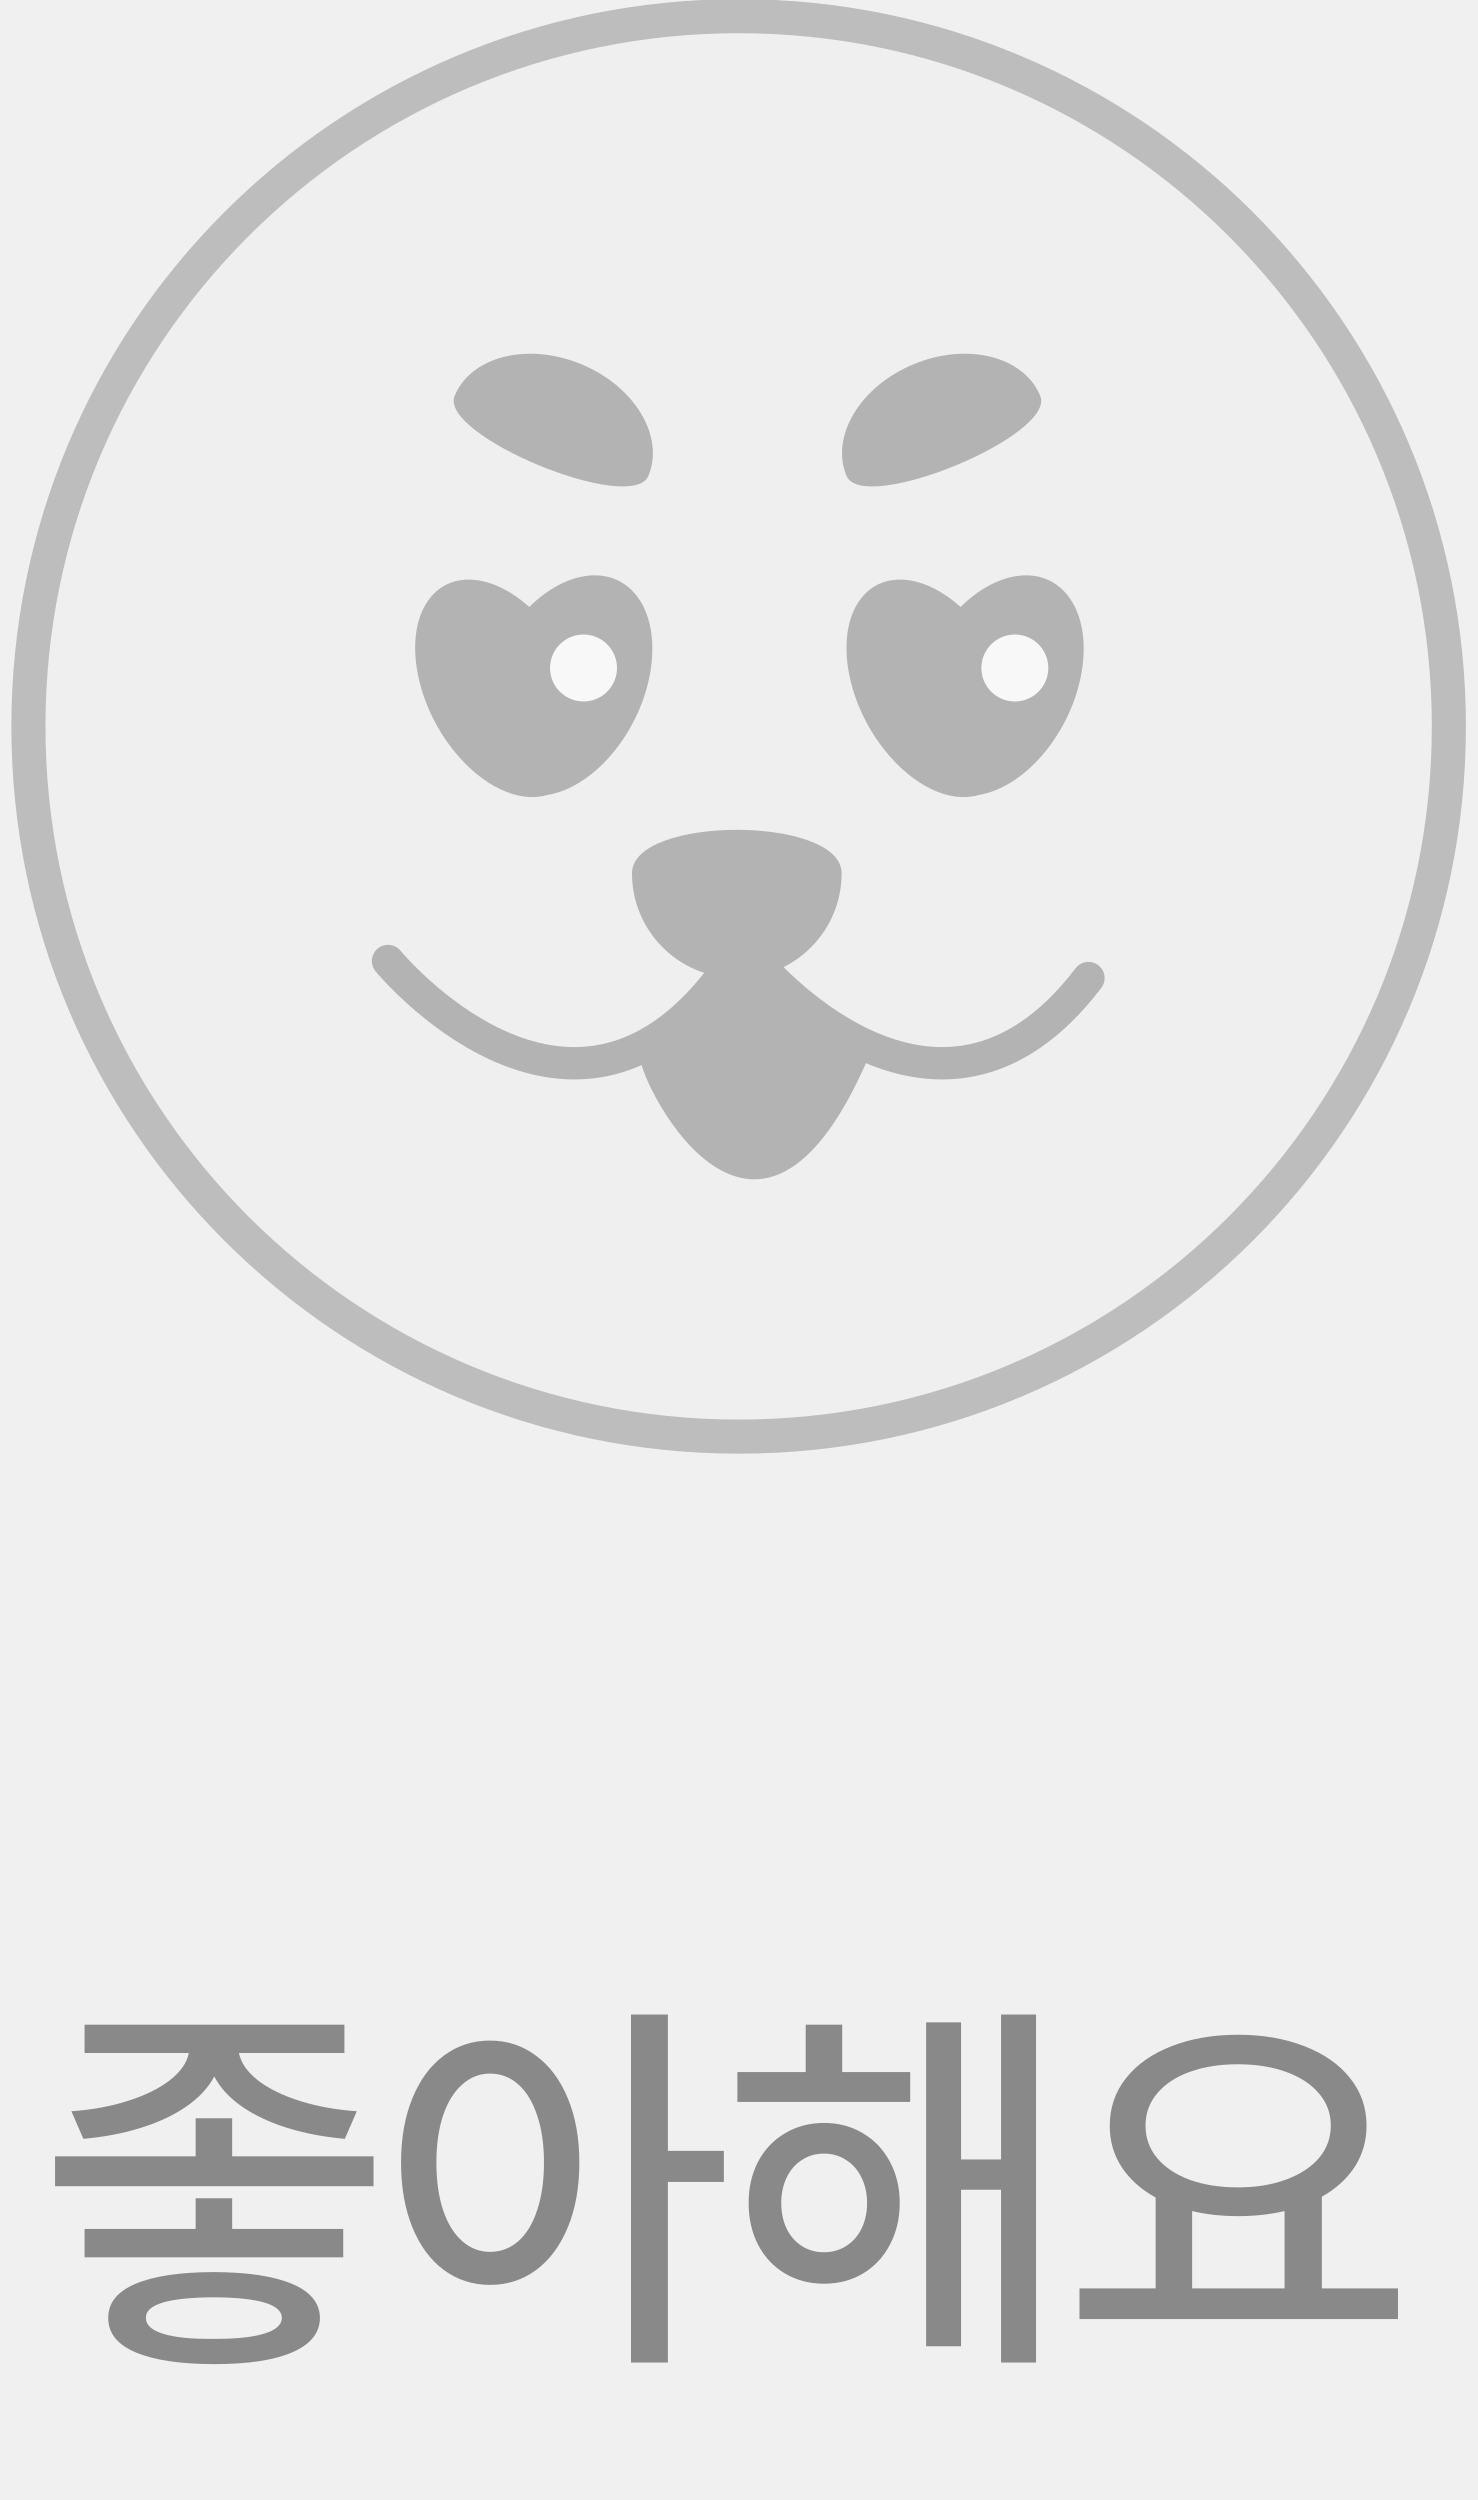
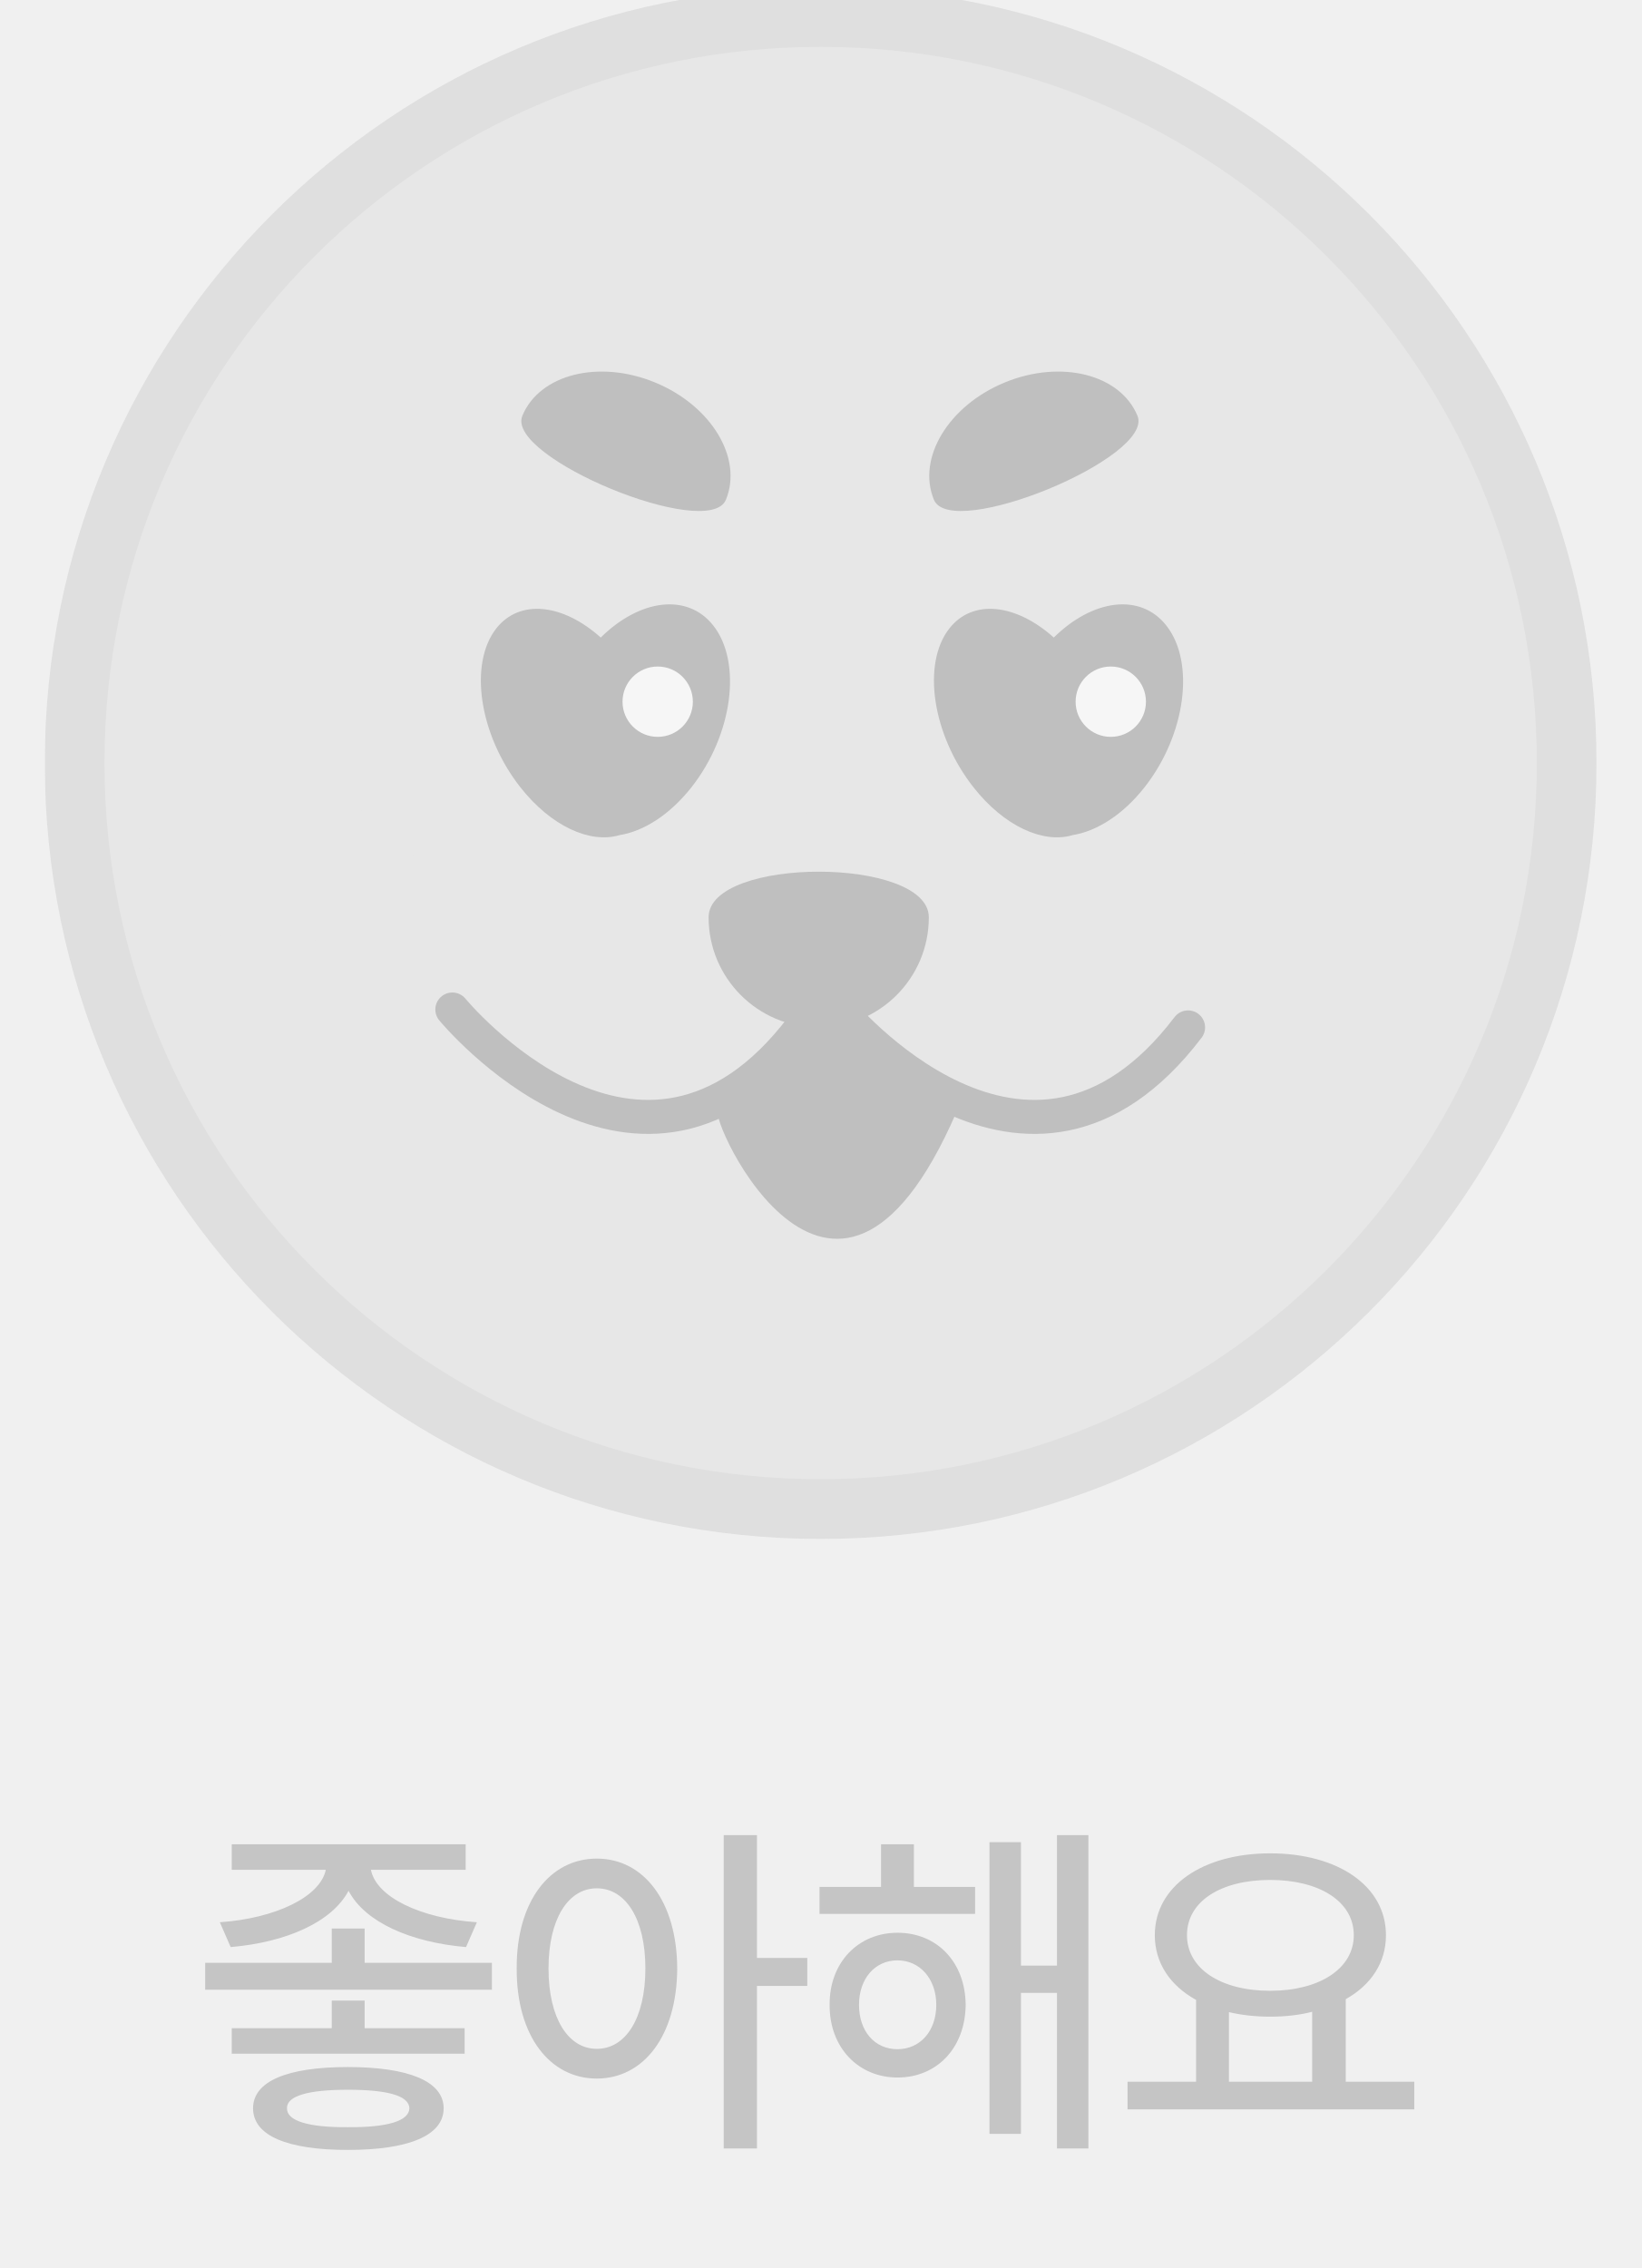
- <svg xmlns="http://www.w3.org/2000/svg" width="52" height="88" viewBox="0 0 52 88" fill="none">
-   <g opacity="0.5" clip-path="url(#clip0_4252_15445)">
-     <path d="M26 50.569C39.807 50.569 51 39.377 51 25.569C51 11.762 39.807 0.569 26 0.569C12.193 0.569 1 11.762 1 25.569C1 39.377 12.193 50.569 26 50.569Z" fill="#EDEDED" stroke="#898989" stroke-width="1.2" stroke-miterlimit="10" stroke-linecap="round" />
-     <path d="M29.796 16.746C30.371 18.139 37.191 15.327 36.616 13.934C36.041 12.541 34.049 12.04 32.166 12.818C30.283 13.594 29.221 15.353 29.796 16.746Z" fill="#757575" />
-     <path d="M22.825 16.746C22.25 18.139 15.429 15.327 16.004 13.934C16.579 12.541 18.572 12.04 20.455 12.818C22.337 13.594 23.4 15.353 22.825 16.746Z" fill="#757575" />
-     <path d="M22.404 20.964C21.54 19.863 19.94 20.072 18.631 21.364C17.371 20.233 15.917 20.058 15.131 21.058C14.201 22.245 14.56 24.625 15.934 26.376C16.968 27.693 18.28 28.278 19.263 27.984C20.071 27.853 20.946 27.304 21.675 26.376C23.049 24.625 23.375 22.201 22.404 20.964Z" fill="#757575" />
-     <path d="M37.586 20.964C36.723 19.863 35.123 20.072 33.813 21.364C32.553 20.233 31.099 20.058 30.314 21.058C29.384 22.245 29.742 24.625 31.116 26.376C32.151 27.693 33.462 28.278 34.445 27.984C35.254 27.853 36.129 27.304 36.857 26.376C38.231 24.625 38.558 22.201 37.586 20.964Z" fill="#757575" />
-     <path d="M35.722 24.692C36.373 24.692 36.901 24.164 36.901 23.514C36.901 22.863 36.373 22.335 35.722 22.335C35.072 22.335 34.544 22.863 34.544 23.514C34.544 24.164 35.072 24.692 35.722 24.692Z" fill="white" />
-     <path d="M20.54 24.692C21.191 24.692 21.718 24.164 21.718 23.514C21.718 22.863 21.191 22.335 20.54 22.335C19.889 22.335 19.361 22.863 19.361 23.514C19.361 24.164 19.889 24.692 20.54 24.692Z" fill="white" />
-     <path d="M22.565 37.197C22.187 37.381 26.569 47.065 30.744 36.806C30.744 36.806 26.095 35.204 26.285 32.927C26.285 32.927 26.626 35.204 22.565 37.197Z" fill="#757575" />
-     <path d="M29.625 30.739C29.625 28.7 22.246 28.7 22.246 30.739C22.246 32.777 23.897 34.428 25.936 34.428C27.974 34.428 29.625 32.777 29.625 30.739Z" fill="#757575" />
-     <path d="M13.659 33.828C13.659 33.828 19.98 41.511 25.366 34.428" stroke="#757575" stroke-width="1.139" stroke-miterlimit="10" stroke-linecap="round" />
-     <path d="M26.605 33.828C26.605 33.828 32.927 41.511 38.313 34.428" stroke="#757575" stroke-width="1.139" stroke-miterlimit="10" stroke-linecap="round" />
-     <path d="M7.876 31.598C10.391 31.598 12.431 30.494 12.431 29.131C12.431 27.769 10.391 26.664 7.876 26.664C5.36 26.664 3.321 27.769 3.321 29.131C3.321 30.494 5.36 31.598 7.876 31.598Z" fill="#EDEDED" />
-     <path d="M44.599 31.693C47.114 31.693 49.153 30.588 49.153 29.226C49.153 27.863 47.114 26.759 44.599 26.759C42.083 26.759 40.044 27.863 40.044 29.226C40.044 30.588 42.083 31.693 44.599 31.693Z" fill="#EDEDED" />
-     <path d="M24.446 25.25L22.394 28.605" stroke="#EDEDED" stroke-width="0.569" stroke-linecap="round" stroke-linejoin="round" />
-     <path d="M27.103 25.25L25.051 28.605" stroke="#EDEDED" stroke-width="0.569" stroke-linecap="round" stroke-linejoin="round" />
-     <path d="M29.76 25.25L27.708 28.605" stroke="#EDEDED" stroke-width="0.569" stroke-linecap="round" stroke-linejoin="round" />
+ <svg xmlns="http://www.w3.org/2000/svg" width="55" height="76" viewBox="0 0 55 76" fill="none">
+   <g opacity="0.4" clip-path="url(#clip0_4176_21313)">
+     <path d="M27.5 50.569C41.307 50.569 52.5 39.377 52.5 25.569C52.5 11.762 41.307 0.569 27.5 0.569C13.693 0.569 2.5 11.762 2.5 25.569C2.5 39.377 13.693 50.569 27.5 50.569Z" fill="#D9D9D9" stroke="#C5C5C5" stroke-width="2" stroke-miterlimit="10" stroke-linecap="round" />
+     <path d="M31.296 16.746C31.871 18.139 38.692 15.327 38.117 13.934C37.541 12.541 35.549 12.04 33.666 12.818C31.784 13.594 30.721 15.353 31.296 16.746Z" fill="#757575" />
+     <path d="M24.325 16.746C23.75 18.139 16.929 15.327 17.504 13.934C18.079 12.541 20.072 12.04 21.954 12.818C23.837 13.594 24.9 15.353 24.325 16.746Z" fill="#757575" />
+     <path d="M23.904 20.964C23.04 19.863 21.44 20.072 20.131 21.364C18.871 20.233 17.417 20.058 16.631 21.058C15.701 22.245 16.06 24.625 17.434 26.376C18.468 27.693 19.78 28.278 20.763 27.984C21.571 27.853 22.446 27.304 23.175 26.376C24.549 24.625 24.875 22.201 23.904 20.964Z" fill="#757575" />
+     <path d="M39.086 20.964C38.223 19.863 36.623 20.072 35.313 21.364C34.053 20.233 32.599 20.058 31.814 21.058C30.884 22.245 31.243 24.625 32.617 26.376C33.651 27.693 34.962 28.278 35.945 27.984C36.754 27.853 37.629 27.304 38.358 26.376C39.731 24.625 40.058 22.201 39.086 20.964Z" fill="#757575" />
+     <path d="M37.222 24.692C37.873 24.692 38.401 24.164 38.401 23.514C38.401 22.863 37.873 22.335 37.222 22.335C36.572 22.335 36.044 22.863 36.044 23.514C36.044 24.164 36.572 24.692 37.222 24.692Z" fill="white" />
+     <path d="M22.04 24.692C22.691 24.692 23.218 24.164 23.218 23.514C23.218 22.863 22.691 22.335 22.04 22.335C21.389 22.335 20.861 22.863 20.861 23.514C20.861 24.164 21.389 24.692 22.04 24.692Z" fill="white" />
+     <path d="M24.065 37.197C23.687 37.381 28.069 47.065 32.244 36.806C32.244 36.806 27.595 35.204 27.785 32.927C27.785 32.927 28.126 35.204 24.065 37.197Z" fill="#757575" />
+     <path d="M31.125 30.739C31.125 28.7 23.746 28.7 23.746 30.739C23.746 32.777 25.397 34.428 27.435 34.428C29.474 34.428 31.125 32.777 31.125 30.739Z" fill="#757575" />
+     <path d="M15.158 33.828C15.158 33.828 21.48 41.511 26.866 34.428" stroke="#757575" stroke-width="1.139" stroke-miterlimit="10" stroke-linecap="round" />
+     <path d="M28.105 33.828C28.105 33.828 34.427 41.511 39.813 34.428" stroke="#757575" stroke-width="1.139" stroke-miterlimit="10" stroke-linecap="round" />
+     <path d="M9.376 31.598C11.892 31.598 13.931 30.494 13.931 29.131C13.931 27.769 11.892 26.664 9.376 26.664C6.861 26.664 4.821 27.769 4.821 29.131C4.821 30.494 6.861 31.598 9.376 31.598Z" fill="#D9D9D9" />
+     <path d="M46.099 31.693C48.614 31.693 50.653 30.588 50.653 29.226C50.653 27.863 48.614 26.759 46.099 26.759C43.583 26.759 41.544 27.863 41.544 29.226C41.544 30.588 43.583 31.693 46.099 31.693Z" fill="#D9D9D9" />
+     <path d="M25.946 25.25L23.895 28.605" stroke="#D9D9D9" stroke-width="0.569" stroke-linecap="round" stroke-linejoin="round" />
+     <path d="M28.602 25.25L26.551 28.605" stroke="#D9D9D9" stroke-width="0.569" stroke-linecap="round" stroke-linejoin="round" />
+     <path d="M31.259 25.25L29.208 28.605" stroke="#D9D9D9" stroke-width="0.569" stroke-linecap="round" stroke-linejoin="round" />
  </g>
-   <path d="M8.172 75.902H13.148V76.955H1.938V75.902H6.887V74.562H8.172V75.902ZM2.512 74.316C3.232 74.266 3.893 74.145 4.494 73.954C5.1 73.763 5.592 73.521 5.971 73.23C6.354 72.933 6.579 72.612 6.647 72.266H2.977V71.268H12.123V72.266H8.411C8.479 72.612 8.703 72.933 9.081 73.23C9.459 73.521 9.951 73.763 10.558 73.954C11.164 74.145 11.831 74.266 12.56 74.316L12.137 75.287C11.412 75.223 10.74 75.096 10.12 74.904C9.505 74.713 8.974 74.465 8.527 74.159C8.081 73.849 7.753 73.494 7.543 73.093C7.329 73.494 6.996 73.849 6.545 74.159C6.098 74.465 5.565 74.713 4.945 74.904C4.33 75.096 3.66 75.223 2.936 75.287L2.512 74.316ZM2.977 78.459H6.887V77.379H8.172V78.459H12.082V79.457H2.977V78.459ZM3.811 81.59C3.806 81.066 4.123 80.667 4.761 80.394C5.399 80.12 6.317 79.981 7.516 79.977C8.714 79.981 9.637 80.12 10.284 80.394C10.931 80.667 11.257 81.066 11.262 81.59C11.257 82.118 10.934 82.522 10.291 82.8C9.653 83.078 8.742 83.217 7.557 83.217C6.344 83.217 5.415 83.078 4.768 82.8C4.125 82.526 3.806 82.123 3.811 81.59ZM5.137 81.59C5.132 81.836 5.335 82.023 5.745 82.15C6.155 82.278 6.745 82.337 7.516 82.328C8.295 82.333 8.89 82.271 9.3 82.144C9.71 82.02 9.917 81.836 9.922 81.59C9.917 81.116 9.115 80.874 7.516 80.865C5.916 80.874 5.123 81.116 5.137 81.59ZM17.248 71.828C17.854 71.828 18.394 72.006 18.868 72.361C19.347 72.712 19.72 73.213 19.989 73.865C20.258 74.512 20.393 75.264 20.393 76.121C20.393 76.987 20.258 77.746 19.989 78.397C19.72 79.049 19.349 79.55 18.875 79.901C18.401 80.252 17.859 80.428 17.248 80.428C16.637 80.428 16.095 80.252 15.621 79.901C15.147 79.55 14.778 79.049 14.514 78.397C14.249 77.746 14.117 76.987 14.117 76.121C14.117 75.264 14.249 74.512 14.514 73.865C14.778 73.213 15.147 72.712 15.621 72.361C16.095 72.006 16.637 71.828 17.248 71.828ZM15.361 76.121C15.361 76.759 15.439 77.315 15.594 77.789C15.753 78.263 15.976 78.628 16.264 78.883C16.551 79.138 16.879 79.266 17.248 79.266C17.626 79.266 17.959 79.14 18.246 78.89C18.533 78.634 18.754 78.27 18.909 77.796C19.069 77.317 19.148 76.759 19.148 76.121C19.148 75.488 19.069 74.936 18.909 74.467C18.754 73.993 18.533 73.628 18.246 73.373C17.959 73.118 17.626 72.99 17.248 72.99C16.879 72.99 16.551 73.12 16.264 73.38C15.976 73.635 15.753 74 15.594 74.474C15.439 74.943 15.361 75.492 15.361 76.121ZM22.211 70.912H23.51V75.711H25.479V76.805H23.51V83.162H22.211V70.912ZM32.039 73.988H25.955V72.936H28.361V71.268H29.646V72.936H32.039V73.988ZM26.352 77.543C26.352 77.001 26.463 76.515 26.686 76.087C26.914 75.659 27.231 75.326 27.637 75.089C28.042 74.847 28.498 74.727 29.004 74.727C29.514 74.727 29.97 74.847 30.371 75.089C30.777 75.326 31.093 75.659 31.321 76.087C31.554 76.515 31.67 77.001 31.67 77.543C31.67 78.094 31.554 78.587 31.321 79.019C31.093 79.453 30.777 79.79 30.371 80.031C29.97 80.268 29.514 80.387 29.004 80.387C28.498 80.387 28.042 80.268 27.637 80.031C27.231 79.79 26.914 79.453 26.686 79.019C26.463 78.587 26.352 78.094 26.352 77.543ZM27.5 77.543C27.5 77.885 27.564 78.188 27.691 78.452C27.819 78.712 27.997 78.915 28.225 79.061C28.452 79.206 28.712 79.279 29.004 79.279C29.296 79.279 29.555 79.206 29.783 79.061C30.016 78.915 30.196 78.712 30.323 78.452C30.455 78.188 30.521 77.885 30.521 77.543C30.521 77.21 30.455 76.912 30.323 76.647C30.196 76.383 30.016 76.178 29.783 76.032C29.555 75.882 29.296 75.807 29.004 75.807C28.712 75.807 28.452 75.882 28.225 76.032C27.997 76.178 27.819 76.383 27.691 76.647C27.564 76.912 27.5 77.21 27.5 77.543ZM32.6 71.186H33.83V76.012H35.238V70.912H36.469V83.162H35.238V77.078H33.83V82.588H32.6V71.186ZM49.209 81.631H37.998V80.551H40.678V77.352C40.163 77.069 39.764 76.711 39.481 76.278C39.199 75.845 39.06 75.36 39.064 74.822C39.064 74.189 39.256 73.63 39.639 73.147C40.021 72.664 40.555 72.291 41.238 72.026C41.926 71.757 42.706 71.623 43.576 71.623C44.447 71.623 45.226 71.757 45.914 72.026C46.602 72.291 47.138 72.664 47.52 73.147C47.908 73.63 48.102 74.189 48.102 74.822C48.102 75.356 47.965 75.836 47.691 76.265C47.418 76.689 47.031 77.042 46.529 77.324V80.551H49.209V81.631ZM40.322 74.822C40.322 75.255 40.459 75.636 40.732 75.964C41.006 76.292 41.389 76.547 41.881 76.73C42.373 76.907 42.938 76.996 43.576 76.996C44.21 76.996 44.772 76.905 45.265 76.723C45.761 76.54 46.149 76.287 46.427 75.964C46.705 75.636 46.844 75.255 46.844 74.822C46.844 74.389 46.705 74.011 46.427 73.688C46.149 73.359 45.761 73.106 45.265 72.929C44.772 72.751 44.21 72.662 43.576 72.662C42.938 72.662 42.373 72.751 41.881 72.929C41.389 73.106 41.006 73.359 40.732 73.688C40.459 74.011 40.322 74.389 40.322 74.822ZM45.217 80.551V77.83C44.706 77.949 44.16 78.008 43.576 78.008C43.002 78.008 42.464 77.949 41.963 77.83V80.551H45.217Z" fill="#898989" />
+   <path d="M12.219 64.625V65.773H16.484V66.676H6.875V65.773H11.117V64.625H12.219ZM15.605 61.801V62.656H12.43C12.605 63.565 14.082 64.285 15.98 64.414L15.617 65.246C13.766 65.088 12.23 64.414 11.68 63.359C11.123 64.414 9.582 65.088 7.73 65.246L7.367 64.414C9.23 64.285 10.73 63.565 10.918 62.656H7.766V61.801H15.605ZM15.57 67.965V68.82H7.766V67.965H11.117V67.039H12.219V67.965H15.57ZM11.656 69.266C13.695 69.266 14.867 69.746 14.867 70.648C14.867 71.562 13.695 72.043 11.656 72.043C9.617 72.043 8.48 71.562 8.48 70.648C8.48 69.746 9.617 69.266 11.656 69.266ZM11.656 70.027C10.344 70.027 9.605 70.227 9.617 70.648C9.605 71.07 10.344 71.293 11.656 71.281C12.992 71.293 13.707 71.07 13.719 70.648C13.707 70.227 12.992 70.027 11.656 70.027ZM19.998 62.281C21.569 62.281 22.682 63.711 22.694 65.961C22.682 68.223 21.569 69.652 19.998 69.652C18.428 69.652 17.303 68.223 17.315 65.961C17.303 63.711 18.428 62.281 19.998 62.281ZM19.998 63.277C19.037 63.277 18.381 64.309 18.381 65.961C18.381 67.625 19.037 68.656 19.998 68.656C20.971 68.656 21.627 67.625 21.627 65.961C21.627 64.309 20.971 63.277 19.998 63.277ZM25.366 61.496V65.609H27.053V66.547H25.366V71.996H24.252V61.496H25.366ZM32.676 63.23V64.133H27.462V63.23H29.524V61.801H30.625V63.23H32.676ZM30.075 64.766C31.411 64.766 32.348 65.762 32.36 67.18C32.348 68.609 31.411 69.617 30.075 69.617C28.762 69.617 27.79 68.609 27.801 67.18C27.79 65.762 28.762 64.766 30.075 64.766ZM30.075 65.691C29.313 65.691 28.786 66.312 28.786 67.18C28.786 68.07 29.313 68.668 30.075 68.668C30.825 68.668 31.375 68.07 31.375 67.18C31.375 66.312 30.825 65.691 30.075 65.691ZM36.473 61.496V71.996H35.419V66.781H34.212V71.504H33.157V61.73H34.212V65.867H35.419V61.496H36.473ZM47.393 69.758V70.684H37.784V69.758H40.081V67.016C39.219 66.541 38.698 65.785 38.698 64.848C38.698 63.195 40.315 62.105 42.565 62.105C44.827 62.105 46.444 63.195 46.444 64.848C46.444 65.773 45.94 66.518 45.096 66.992V69.758H47.393ZM42.565 62.996C40.913 62.996 39.776 63.711 39.776 64.848C39.776 65.973 40.913 66.711 42.565 66.711C44.206 66.711 45.366 65.973 45.366 64.848C45.366 63.711 44.206 62.996 42.565 62.996ZM41.182 69.758H43.971V67.414C43.544 67.525 43.069 67.578 42.565 67.578C42.073 67.578 41.604 67.525 41.182 67.426V69.758Z" fill="#C5C5C5" />
  <defs>
-     <clipPath id="clip0_4252_15445">
-       <rect width="52" height="52" fill="white" />
+     <clipPath id="clip0_4176_21313">
+       <rect width="52" height="52" fill="white" transform="translate(1.5)" />
    </clipPath>
  </defs>
</svg>
